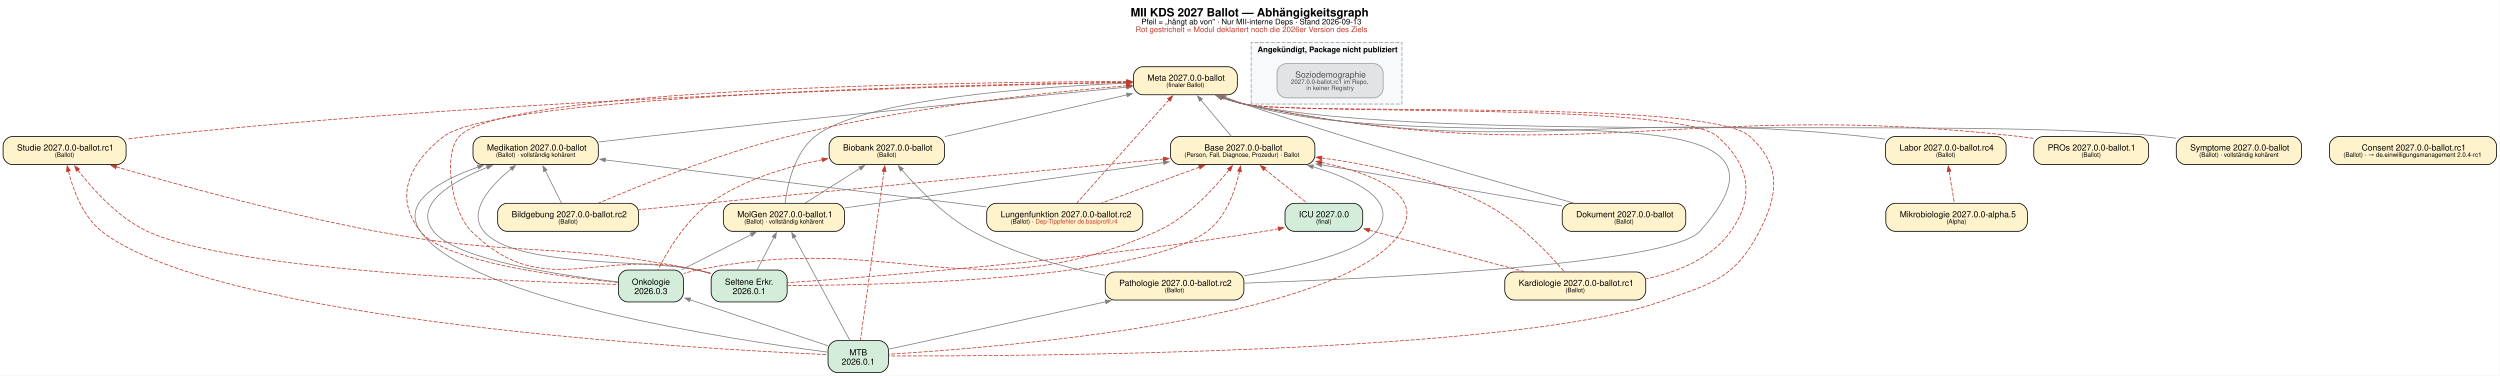
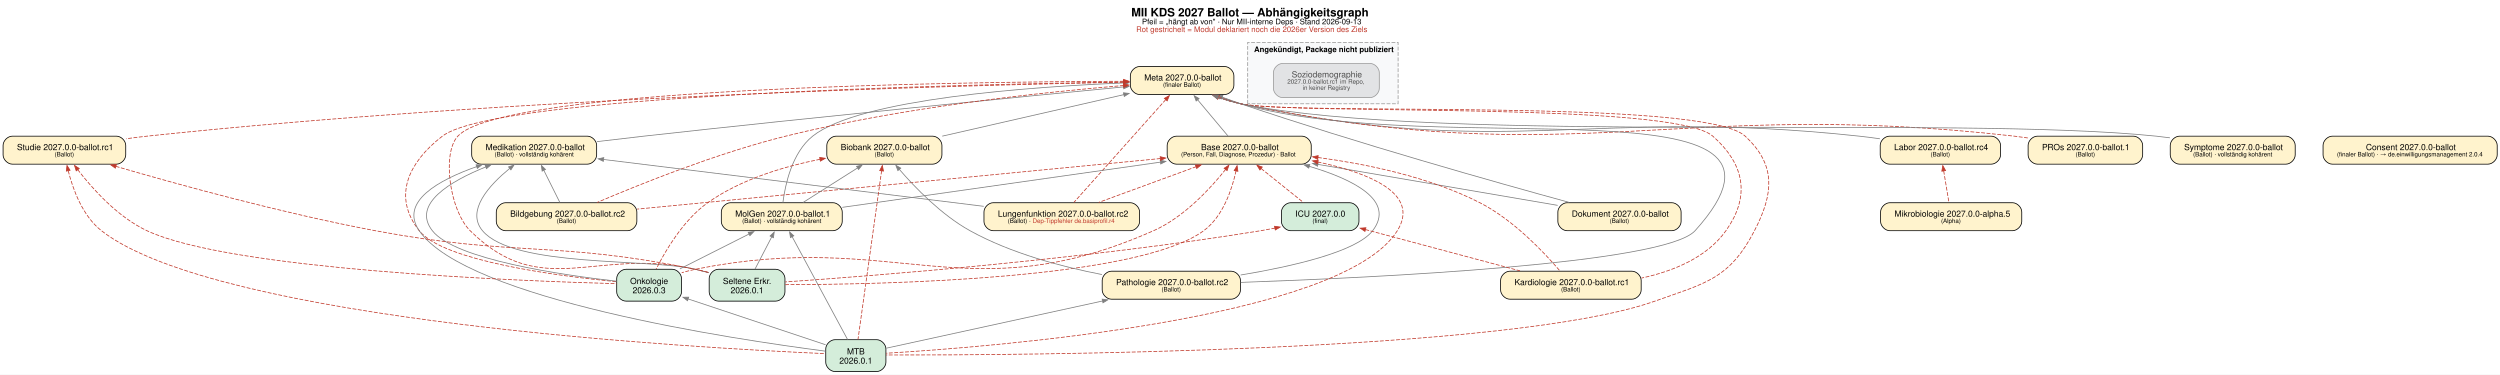
- <svg xmlns="http://www.w3.org/2000/svg" width="3232pt" height="486pt" viewBox="0.00 0.00 3232.00 486.00">
+ <svg xmlns="http://www.w3.org/2000/svg" width="3241pt" height="486pt" viewBox="0.00 0.00 3241.00 486.00">
  <g id="graph0" class="graph" transform="scale(1 1) rotate(0) translate(4 481.65)">
-     <polygon fill="white" stroke="none" points="-4,4 -4,-481.65 3227.5,-481.65 3227.5,4 -4,4" />
-     <text xml:space="preserve" text-anchor="start" x="1457.62" y="-460.4" font-family="Helvetica,sans-Serif" font-weight="bold" font-size="15.00">MII KDS 2027 Ballot — Abhängigkeitsgraph</text>
-     <text xml:space="preserve" text-anchor="start" x="1471.5" y="-450.15" font-family="Helvetica,sans-Serif" font-size="10.00">Pfeil = „hängt ab von" · Nur MII-interne Deps · Stand 2026-09-13</text>
-     <text xml:space="preserve" text-anchor="start" x="1464" y="-440.15" font-family="Helvetica,sans-Serif" font-size="10.00" fill="#c0392b">Rot gestrichelt = Modul deklariert noch die 2026er Version des Ziels</text>
+     <polygon fill="white" stroke="none" points="-4,4 -4,-481.65 3237.38,-481.65 3237.38,4 -4,4" />
+     <text xml:space="preserve" text-anchor="start" x="1462.56" y="-460.4" font-family="Helvetica,sans-Serif" font-weight="bold" font-size="15.00">MII KDS 2027 Ballot — Abhängigkeitsgraph</text>
+     <text xml:space="preserve" text-anchor="start" x="1476.44" y="-450.15" font-family="Helvetica,sans-Serif" font-size="10.00">Pfeil = „hängt ab von" · Nur MII-interne Deps · Stand 2026-09-13</text>
+     <text xml:space="preserve" text-anchor="start" x="1468.94" y="-440.15" font-family="Helvetica,sans-Serif" font-size="10.00" fill="#c0392b">Rot gestrichelt = Modul deklariert noch die 2026er Version des Ziels</text>
    <g id="clust1" class="cluster">
      <polygon fill="#f8f9fa" stroke="#999999" stroke-dasharray="5,2" points="1613.5,-347.12 1613.5,-426.65 1808.5,-426.65 1808.5,-347.12 1613.5,-347.12" />
      <text xml:space="preserve" text-anchor="start" x="1621.75" y="-414.15" font-family="Helvetica,sans-Serif" font-weight="bold" font-size="10.00">Angekündigt, Package nicht publiziert</text>
    </g>
    <g id="node1" class="node">
      <path fill="#fff3cd" stroke="black" d="M1583.62,-395.4C1583.62,-395.4 1473.38,-395.4 1473.38,-395.4 1467.38,-395.4 1461.38,-389.4 1461.38,-383.4 1461.38,-383.4 1461.38,-371.12 1461.38,-371.12 1461.38,-365.12 1467.38,-359.12 1473.38,-359.12 1473.38,-359.12 1583.62,-359.12 1583.62,-359.12 1589.62,-359.12 1595.62,-365.12 1595.62,-371.12 1595.62,-371.12 1595.62,-383.4 1595.62,-383.4 1595.62,-389.4 1589.62,-395.4 1583.62,-395.4" />
      <text xml:space="preserve" text-anchor="start" x="1479.38" y="-377.31" font-family="Helvetica,sans-Serif" font-size="11.00">Meta 2027.0.0-ballot</text>
      <text xml:space="preserve" text-anchor="start" x="1503.75" y="-369.16" font-family="Helvetica,sans-Serif" font-size="8.00">(finaler Ballot)</text>
    </g>
    <g id="node2" class="node">
      <path fill="#fff3cd" stroke="black" d="M1683.88,-305.12C1683.88,-305.12 1521.12,-305.12 1521.12,-305.12 1515.12,-305.12 1509.12,-299.12 1509.12,-293.12 1509.12,-293.12 1509.12,-280.84 1509.12,-280.84 1509.12,-274.84 1515.12,-268.84 1521.12,-268.84 1521.12,-268.84 1683.88,-268.84 1683.88,-268.84 1689.88,-268.84 1695.88,-274.84 1695.88,-280.84 1695.88,-280.84 1695.88,-293.12 1695.88,-293.12 1695.88,-299.12 1689.88,-305.12 1683.88,-305.12" />
      <text xml:space="preserve" text-anchor="start" x="1553" y="-287.03" font-family="Helvetica,sans-Serif" font-size="11.00">Base 2027.0.0-ballot</text>
      <text xml:space="preserve" text-anchor="start" x="1527.12" y="-278.88" font-family="Helvetica,sans-Serif" font-size="8.00">(Person, Fall, Diagnose, Prozedur) · Ballot</text>
    </g>
    <g id="edge1" class="edge">
      <path fill="none" stroke="#7f7f7f" d="M1548.57,-352.31C1561,-337.49 1576.67,-318.8 1587.91,-305.39" />
      <polygon fill="#7f7f7f" stroke="#7f7f7f" points="1546.71,-350.72 1544.09,-357.66 1550.47,-353.87 1546.71,-350.72" />
    </g>
    <g id="node3" class="node">
      <path fill="#fff3cd" stroke="black" d="M2577.5,-305.12C2577.5,-305.12 2445.5,-305.12 2445.5,-305.12 2439.5,-305.12 2433.5,-299.12 2433.5,-293.12 2433.5,-293.12 2433.5,-280.84 2433.5,-280.84 2433.5,-274.84 2439.5,-268.84 2445.5,-268.84 2445.5,-268.84 2577.5,-268.84 2577.5,-268.84 2583.5,-268.84 2589.5,-274.84 2589.5,-280.84 2589.5,-280.84 2589.5,-293.12 2589.5,-293.12 2589.5,-299.12 2583.5,-305.12 2577.5,-305.12" />
      <text xml:space="preserve" text-anchor="start" x="2451.5" y="-287.03" font-family="Helvetica,sans-Serif" font-size="11.00">Labor 2027.0.0-ballot.rc4</text>
      <text xml:space="preserve" text-anchor="start" x="2498.75" y="-278.88" font-family="Helvetica,sans-Serif" font-size="8.00">(Ballot)</text>
    </g>
    <g id="edge2" class="edge">
      <path fill="none" stroke="#7f7f7f" d="M1575.11,-355.76C1584.67,-352.31 1594.78,-349.18 1604.5,-347.12 1953.65,-272.98 2051.61,-343.26 2406.5,-305.12 2415.13,-304.19 2424.13,-303.03 2433.08,-301.74" />
      <polygon fill="#7f7f7f" stroke="#7f7f7f" points="1574.34,-353.44 1568.65,-358.19 1576.06,-358.02 1574.34,-353.44" />
    </g>
    <g id="node4" class="node">
      <path fill="#fff3cd" stroke="black" d="M757.5,-305.12C757.5,-305.12 619.5,-305.12 619.5,-305.12 613.5,-305.12 607.5,-299.12 607.5,-293.12 607.5,-293.12 607.5,-280.84 607.5,-280.84 607.5,-274.84 613.5,-268.84 619.5,-268.84 619.5,-268.84 757.5,-268.84 757.5,-268.84 763.5,-268.84 769.5,-274.84 769.5,-280.84 769.5,-280.84 769.5,-293.12 769.5,-293.12 769.5,-299.12 763.5,-305.12 757.5,-305.12" />
      <text xml:space="preserve" text-anchor="start" x="625.5" y="-287.03" font-family="Helvetica,sans-Serif" font-size="11.00">Medikation 2027.0.0-ballot</text>
      <text xml:space="preserve" text-anchor="start" x="637.12" y="-278.88" font-family="Helvetica,sans-Serif" font-size="8.00">(Ballot) · vollständig kohärent</text>
    </g>
    <g id="edge3" class="edge">
      <path fill="none" stroke="#7f7f7f" d="M1452.84,-369.01C1324.68,-356.63 1056.76,-330.3 830.5,-305.12 810.88,-302.94 789.75,-300.46 769.94,-298.07" />
      <polygon fill="#7f7f7f" stroke="#7f7f7f" points="1452.36,-371.43 1459.57,-369.66 1452.84,-366.55 1452.36,-371.43" />
    </g>
    <g id="node5" class="node">
      <path fill="#fff3cd" stroke="black" d="M1205.12,-305.12C1205.12,-305.12 1079.88,-305.12 1079.88,-305.12 1073.88,-305.12 1067.88,-299.12 1067.88,-293.12 1067.88,-293.12 1067.88,-280.84 1067.88,-280.84 1067.88,-274.84 1073.88,-268.84 1079.88,-268.84 1079.88,-268.84 1205.12,-268.84 1205.12,-268.84 1211.12,-268.84 1217.12,-274.84 1217.12,-280.84 1217.12,-280.84 1217.12,-293.12 1217.12,-293.12 1217.12,-299.12 1211.12,-305.12 1205.12,-305.12" />
      <text xml:space="preserve" text-anchor="start" x="1085.88" y="-287.03" font-family="Helvetica,sans-Serif" font-size="11.00">Biobank 2027.0.0-ballot</text>
      <text xml:space="preserve" text-anchor="start" x="1129.75" y="-278.88" font-family="Helvetica,sans-Serif" font-size="8.00">(Ballot)</text>
    </g>
    <g id="edge4" class="edge">
      <path fill="none" stroke="#7f7f7f" d="M1453.13,-359.02C1385.08,-343.46 1285.49,-320.68 1217.54,-305.14" />
      <polygon fill="#7f7f7f" stroke="#7f7f7f" points="1452.42,-361.37 1459.79,-360.55 1453.51,-356.6 1452.42,-361.37" />
    </g>
    <g id="node6" class="node">
      <path fill="#fff3cd" stroke="black" d="M147,-305.12C147,-305.12 12,-305.12 12,-305.12 6,-305.12 0,-299.12 0,-293.12 0,-293.12 0,-280.84 0,-280.84 0,-274.84 6,-268.84 12,-268.84 12,-268.84 147,-268.84 147,-268.84 153,-268.84 159,-274.84 159,-280.84 159,-280.84 159,-293.12 159,-293.12 159,-299.12 153,-305.12 147,-305.12" />
      <text xml:space="preserve" text-anchor="start" x="18" y="-287.03" font-family="Helvetica,sans-Serif" font-size="11.00">Studie 2027.0.0-ballot.rc1</text>
      <text xml:space="preserve" text-anchor="start" x="66.75" y="-278.88" font-family="Helvetica,sans-Serif" font-size="8.00">(Ballot)</text>
    </g>
    <g id="edge5" class="edge">
      <path fill="none" stroke="#c0392b" stroke-dasharray="5,2" d="M1452.62,-375.05C1247.81,-371.18 666.77,-356.17 186.5,-305.12 177.71,-304.19 168.54,-303.02 159.42,-301.73" />
      <polygon fill="#c0392b" stroke="#c0392b" points="1452.37,-377.5 1459.41,-375.18 1452.46,-372.6 1452.37,-377.5" />
    </g>
    <g id="node7" class="node">
      <path fill="#fff3cd" stroke="black" d="M2761.75,-305.12C2761.75,-305.12 2637.25,-305.12 2637.25,-305.12 2631.25,-305.12 2625.25,-299.12 2625.25,-293.12 2625.25,-293.12 2625.25,-280.84 2625.25,-280.84 2625.25,-274.84 2631.25,-268.84 2637.25,-268.84 2637.25,-268.84 2761.75,-268.84 2761.75,-268.84 2767.75,-268.84 2773.75,-274.84 2773.75,-280.84 2773.75,-280.84 2773.75,-293.12 2773.75,-293.12 2773.75,-299.12 2767.75,-305.12 2761.75,-305.12" />
      <text xml:space="preserve" text-anchor="start" x="2643.25" y="-287.03" font-family="Helvetica,sans-Serif" font-size="11.00">PROs 2027.0.0-ballot.1</text>
      <text xml:space="preserve" text-anchor="start" x="2686.75" y="-278.88" font-family="Helvetica,sans-Serif" font-size="8.00">(Ballot)</text>
    </g>
    <g id="edge6" class="edge">
      <path fill="none" stroke="#c0392b" stroke-dasharray="5,2" d="M1575.09,-355.68C1584.65,-352.24 1594.77,-349.13 1604.5,-347.12 2041.42,-256.74 2164.18,-355.44 2607.5,-305.12 2613.15,-304.48 2618.98,-303.69 2624.82,-302.81" />
      <polygon fill="#c0392b" stroke="#c0392b" points="1574.32,-353.36 1568.63,-358.11 1576.05,-357.94 1574.32,-353.36" />
    </g>
    <g id="node9" class="node">
      <path fill="#fff3cd" stroke="black" d="M1075.88,-218.84C1075.88,-218.84 943.12,-218.84 943.12,-218.84 937.12,-218.84 931.12,-212.84 931.12,-206.84 931.12,-206.84 931.12,-194.56 931.12,-194.56 931.12,-188.56 937.12,-182.56 943.12,-182.56 943.12,-182.56 1075.88,-182.56 1075.88,-182.56 1081.88,-182.56 1087.88,-188.56 1087.88,-194.56 1087.88,-194.56 1087.88,-206.84 1087.88,-206.84 1087.88,-212.84 1081.88,-218.84 1075.88,-218.84" />
      <text xml:space="preserve" text-anchor="start" x="949.12" y="-200.75" font-family="Helvetica,sans-Serif" font-size="11.00">MolGen 2027.0.0-ballot.1</text>
      <text xml:space="preserve" text-anchor="start" x="958.12" y="-192.6" font-family="Helvetica,sans-Serif" font-size="8.00">(Ballot) · vollständig kohärent</text>
    </g>
    <g id="edge8" class="edge">
      <path fill="none" stroke="#7f7f7f" d="M1452.53,-374.09C1333.48,-369.22 1110.25,-353.71 1049.5,-305.12 1022.89,-283.84 1013.95,-242.55 1010.97,-219.09" />
      <polygon fill="#7f7f7f" stroke="#7f7f7f" points="1452.32,-376.54 1459.41,-374.36 1452.51,-371.64 1452.32,-376.54" />
    </g>
    <g id="node10" class="node">
      <path fill="#fff3cd" stroke="black" d="M809.62,-218.84C809.62,-218.84 651.38,-218.84 651.38,-218.84 645.38,-218.84 639.38,-212.84 639.38,-206.84 639.38,-206.84 639.38,-194.56 639.38,-194.56 639.38,-188.56 645.38,-182.56 651.38,-182.56 651.38,-182.56 809.62,-182.56 809.62,-182.56 815.62,-182.56 821.62,-188.56 821.62,-194.56 821.62,-194.56 821.62,-206.84 821.62,-206.84 821.62,-212.84 815.62,-218.84 809.62,-218.84" />
      <text xml:space="preserve" text-anchor="start" x="657.38" y="-200.75" font-family="Helvetica,sans-Serif" font-size="11.00">Bildgebung 2027.0.0-ballot.rc2</text>
      <text xml:space="preserve" text-anchor="start" x="717.75" y="-192.6" font-family="Helvetica,sans-Serif" font-size="8.00">(Ballot)</text>
    </g>
    <g id="edge11" class="edge">
      <path fill="none" stroke="#c0392b" stroke-dasharray="5,2" d="M1452.78,-370.82C1351.68,-362.42 1167.57,-343.13 1014.5,-305.12 924.87,-282.86 824.25,-242.33 770.11,-219.17" />
      <polygon fill="#c0392b" stroke="#c0392b" points="1452.42,-373.25 1459.6,-371.38 1452.82,-368.37 1452.42,-373.25" />
    </g>
    <g id="node11" class="node">
      <path fill="#fff3cd" stroke="black" d="M2163.38,-218.84C2163.38,-218.84 2027.62,-218.84 2027.62,-218.84 2021.62,-218.84 2015.62,-212.84 2015.62,-206.84 2015.62,-206.84 2015.62,-194.56 2015.62,-194.56 2015.62,-188.56 2021.62,-182.56 2027.62,-182.56 2027.62,-182.56 2163.38,-182.56 2163.38,-182.56 2169.38,-182.56 2175.38,-188.56 2175.38,-194.56 2175.38,-194.56 2175.38,-206.84 2175.38,-206.84 2175.38,-212.84 2169.38,-218.84 2163.38,-218.84" />
      <text xml:space="preserve" text-anchor="start" x="2033.62" y="-200.75" font-family="Helvetica,sans-Serif" font-size="11.00">Dokument 2027.0.0-ballot</text>
      <text xml:space="preserve" text-anchor="start" x="2082.75" y="-192.6" font-family="Helvetica,sans-Serif" font-size="8.00">(Ballot)</text>
    </g>
    <g id="edge14" class="edge">
      <path fill="none" stroke="#7f7f7f" d="M1580.43,-355.73C1588.45,-352.74 1596.67,-349.78 1604.5,-347.12 1755.41,-295.93 1935.71,-245.13 2030.26,-219.27" />
      <polygon fill="#7f7f7f" stroke="#7f7f7f" points="1579.6,-353.43 1573.91,-358.19 1581.32,-358.01 1579.6,-353.43" />
    </g>
    <g id="node13" class="node">
      <path fill="#d4edda" stroke="black" d="M867.5,-132.56C867.5,-132.56 807.5,-132.56 807.5,-132.56 801.5,-132.56 795.5,-126.56 795.5,-120.56 795.5,-120.56 795.5,-103.28 795.5,-103.28 795.5,-97.28 801.5,-91.28 807.5,-91.28 807.5,-91.28 867.5,-91.28 867.5,-91.28 873.5,-91.28 879.5,-97.28 879.5,-103.28 879.5,-103.28 879.5,-120.56 879.5,-120.56 879.5,-126.56 873.5,-132.56 867.5,-132.56" />
      <text xml:space="preserve" text-anchor="middle" x="837.5" y="-113.47" font-family="Helvetica,sans-Serif" font-size="11.00">Onkologie</text>
      <text xml:space="preserve" text-anchor="middle" x="837.5" y="-101.47" font-family="Helvetica,sans-Serif" font-size="11.00">2026.0.3</text>
    </g>
    <g id="edge17" class="edge">
      <path fill="none" stroke="#c0392b" stroke-dasharray="5,2" d="M1452.55,-375.35C1238.08,-372.14 638.9,-358.44 569.5,-305.12 525.03,-270.95 504.65,-226.49 539.5,-182.56 570.95,-142.91 720.61,-123.71 795.13,-116.48" />
      <polygon fill="#c0392b" stroke="#c0392b" points="1452.38,-377.8 1459.42,-375.45 1452.46,-372.9 1452.38,-377.8" />
    </g>
    <g id="node14" class="node">
      <path fill="#fff3cd" stroke="black" d="M1592.12,-130.06C1592.12,-130.06 1436.88,-130.06 1436.88,-130.06 1430.88,-130.06 1424.88,-124.06 1424.88,-118.06 1424.88,-118.06 1424.88,-105.78 1424.88,-105.78 1424.88,-99.78 1430.88,-93.78 1436.88,-93.78 1436.88,-93.78 1592.12,-93.78 1592.12,-93.78 1598.12,-93.78 1604.12,-99.78 1604.12,-105.78 1604.12,-105.78 1604.12,-118.06 1604.12,-118.06 1604.12,-124.06 1598.12,-130.06 1592.12,-130.06" />
      <text xml:space="preserve" text-anchor="start" x="1442.88" y="-111.97" font-family="Helvetica,sans-Serif" font-size="11.00">Pathologie 2027.0.0-ballot.rc2</text>
      <text xml:space="preserve" text-anchor="start" x="1501.75" y="-103.82" font-family="Helvetica,sans-Serif" font-size="8.00">(Ballot)</text>
    </g>
    <g id="edge23" class="edge">
      <path fill="none" stroke="#7f7f7f" d="M1578.14,-355.82C1586.84,-352.64 1595.87,-349.6 1604.5,-347.12 1865.75,-272.13 2375.63,-384.32 2193.5,-182.56 2154.74,-139.62 1780.13,-121.67 1604.52,-115.57" />
      <polygon fill="#7f7f7f" stroke="#7f7f7f" points="1577.39,-353.48 1571.69,-358.23 1579.1,-358.07 1577.39,-353.48" />
    </g>
    <g id="node15" class="node">
      <path fill="#d4edda" stroke="black" d="M1001.62,-132.56C1001.62,-132.56 927.38,-132.56 927.38,-132.56 921.38,-132.56 915.38,-126.56 915.38,-120.56 915.38,-120.56 915.38,-103.28 915.38,-103.28 915.38,-97.28 921.38,-91.28 927.38,-91.28 927.38,-91.28 1001.62,-91.28 1001.62,-91.28 1007.62,-91.28 1013.62,-97.28 1013.62,-103.28 1013.62,-103.28 1013.62,-120.56 1013.62,-120.56 1013.62,-126.56 1007.62,-132.56 1001.62,-132.56" />
      <text xml:space="preserve" text-anchor="middle" x="964.5" y="-113.47" font-family="Helvetica,sans-Serif" font-size="11.00">Seltene Erkr.</text>
      <text xml:space="preserve" text-anchor="middle" x="964.5" y="-101.47" font-family="Helvetica,sans-Serif" font-size="11.00">2026.0.1</text>
    </g>
    <g id="edge26" class="edge">
      <path fill="none" stroke="#c0392b" stroke-dasharray="5,2" d="M1452.8,-376.29C1239.93,-375.58 647.74,-367.94 589.5,-305.12 568.6,-282.58 579.23,-208.48 605.5,-182.56 699.24,-90.1 769.22,-162.24 897.5,-132.56 903.17,-131.25 909.07,-129.74 914.91,-128.15" />
      <polygon fill="#c0392b" stroke="#c0392b" points="1452.61,-378.74 1459.62,-376.31 1452.62,-373.84 1452.61,-378.74" />
    </g>
    <g id="node16" class="node">
      <path fill="#d4edda" stroke="black" d="M1132.5,-41.28C1132.5,-41.28 1078.5,-41.28 1078.5,-41.28 1072.5,-41.28 1066.5,-35.28 1066.5,-29.28 1066.5,-29.28 1066.5,-12 1066.5,-12 1066.5,-6 1072.5,0 1078.5,0 1078.5,0 1132.5,0 1132.5,0 1138.5,0 1144.5,-6 1144.5,-12 1144.5,-12 1144.5,-29.28 1144.5,-29.28 1144.5,-35.28 1138.5,-41.28 1132.5,-41.28" />
      <text xml:space="preserve" text-anchor="middle" x="1105.5" y="-22.19" font-family="Helvetica,sans-Serif" font-size="11.00">MTB</text>
      <text xml:space="preserve" text-anchor="middle" x="1105.5" y="-10.19" font-family="Helvetica,sans-Serif" font-size="11.00">2026.0.1</text>
    </g>
    <g id="edge32" class="edge">
      <path fill="none" stroke="#c0392b" stroke-dasharray="5,2" d="M1575.45,-355.74C1584.91,-352.33 1594.9,-349.22 1604.5,-347.12 1675.64,-331.58 2205.14,-354.67 2258.5,-305.12 2298.61,-267.88 2295.65,-231.17 2270.5,-182.56 2238.22,-120.18 2207.68,-114.8 2141.5,-91.28 1952.74,-24.2 1310.89,-21.1 1144.93,-21.45" />
      <polygon fill="#c0392b" stroke="#c0392b" points="1574.76,-353.38 1569.06,-358.13 1576.48,-357.97 1574.76,-353.38" />
    </g>
    <g id="node18" class="node">
      <path fill="#fff3cd" stroke="black" d="M2111.62,-130.06C2111.62,-130.06 1953.38,-130.06 1953.38,-130.06 1947.38,-130.06 1941.38,-124.06 1941.38,-118.06 1941.38,-118.06 1941.38,-105.78 1941.38,-105.78 1941.38,-99.78 1947.38,-93.78 1953.38,-93.78 1953.38,-93.78 2111.62,-93.78 2111.62,-93.78 2117.62,-93.78 2123.62,-99.78 2123.62,-105.78 2123.62,-105.78 2123.62,-118.06 2123.62,-118.06 2123.62,-124.06 2117.62,-130.06 2111.62,-130.06" />
      <text xml:space="preserve" text-anchor="start" x="1959.38" y="-111.97" font-family="Helvetica,sans-Serif" font-size="11.00">Kardiologie 2027.0.0-ballot.rc1</text>
      <text xml:space="preserve" text-anchor="start" x="2019.75" y="-103.82" font-family="Helvetica,sans-Serif" font-size="8.00">(Ballot)</text>
    </g>
    <g id="edge40" class="edge">
      <path fill="none" stroke="#c0392b" stroke-dasharray="5,2" d="M1575.45,-355.77C1584.92,-352.36 1594.91,-349.24 1604.5,-347.12 1671.06,-332.42 2165.36,-350.19 2216.5,-305.12 2257.76,-268.76 2265.39,-227.36 2233.5,-182.56 2208.5,-147.43 2164.49,-129.86 2124.02,-121.14" />
      <polygon fill="#c0392b" stroke="#c0392b" points="1574.76,-353.42 1569.07,-358.17 1576.48,-358 1574.76,-353.42" />
    </g>
    <g id="node19" class="node">
      <path fill="#fff3cd" stroke="black" d="M2959.5,-305.12C2959.5,-305.12 2821.5,-305.12 2821.5,-305.12 2815.5,-305.12 2809.5,-299.12 2809.5,-293.12 2809.5,-293.12 2809.5,-280.84 2809.5,-280.84 2809.5,-274.84 2815.5,-268.84 2821.5,-268.84 2821.5,-268.84 2959.5,-268.84 2959.5,-268.84 2965.5,-268.84 2971.5,-274.84 2971.5,-280.84 2971.5,-280.84 2971.5,-293.12 2971.5,-293.12 2971.5,-299.12 2965.5,-305.12 2959.5,-305.12" />
      <text xml:space="preserve" text-anchor="start" x="2827.5" y="-287.03" font-family="Helvetica,sans-Serif" font-size="11.00">Symptome 2027.0.0-ballot</text>
      <text xml:space="preserve" text-anchor="start" x="2839.12" y="-278.88" font-family="Helvetica,sans-Serif" font-size="8.00">(Ballot) · vollständig kohärent</text>
    </g>
    <g id="edge43" class="edge">
      <path fill="none" stroke="#7f7f7f" d="M1574.76,-355.75C1584.42,-352.26 1594.66,-349.12 1604.5,-347.12 1863.14,-294.49 2528.97,-332.36 2791.5,-305.12 2797.23,-304.53 2803.12,-303.8 2809.04,-302.99" />
      <polygon fill="#7f7f7f" stroke="#7f7f7f" points="1573.92,-353.45 1568.23,-358.21 1575.64,-358.04 1573.92,-353.45" />
    </g>
    <g id="node20" class="node">
      <path fill="#fff3cd" stroke="black" d="M1461.38,-218.84C1461.38,-218.84 1283.62,-218.84 1283.62,-218.84 1277.62,-218.84 1271.62,-212.84 1271.62,-206.84 1271.62,-206.84 1271.62,-194.56 1271.62,-194.56 1271.62,-188.56 1277.62,-182.56 1283.62,-182.56 1283.62,-182.56 1461.38,-182.56 1461.38,-182.56 1467.38,-182.56 1473.38,-188.56 1473.38,-194.56 1473.38,-194.56 1473.38,-206.84 1473.38,-206.84 1473.38,-212.84 1467.38,-218.84 1461.38,-218.84" />
      <text xml:space="preserve" text-anchor="start" x="1289.62" y="-200.75" font-family="Helvetica,sans-Serif" font-size="11.00">Lungenfunktion 2027.0.0-ballot.rc2</text>
      <text xml:space="preserve" text-anchor="start" x="1302.38" y="-192.6" font-family="Helvetica,sans-Serif" font-size="8.00">(Ballot) · </text>
      <text xml:space="preserve" text-anchor="start" x="1334.62" y="-192.6" font-family="Helvetica,sans-Serif" font-size="8.00" fill="#c0392b">Dep-Tippfehler de.basiprofil.r4</text>
    </g>
    <g id="edge44" class="edge">
      <path fill="none" stroke="#c0392b" stroke-dasharray="5,2" d="M1507.38,-352.63C1475.65,-317.12 1416.4,-250.82 1388.2,-219.26" />
      <polygon fill="#c0392b" stroke="#c0392b" points="1505.47,-354.17 1511.96,-357.76 1509.13,-350.9 1505.47,-354.17" />
    </g>
    <g id="node8" class="node">
      <path fill="#d4edda" stroke="black" d="M1745.75,-218.84C1745.75,-218.84 1669.25,-218.84 1669.25,-218.84 1663.25,-218.84 1657.25,-212.84 1657.25,-206.84 1657.25,-206.84 1657.25,-194.56 1657.25,-194.56 1657.25,-188.56 1663.25,-182.56 1669.25,-182.56 1669.25,-182.56 1745.75,-182.56 1745.75,-182.56 1751.75,-182.56 1757.75,-188.56 1757.75,-194.56 1757.75,-194.56 1757.75,-206.84 1757.75,-206.84 1757.75,-212.84 1751.75,-218.84 1745.75,-218.84" />
      <text xml:space="preserve" text-anchor="start" x="1675.25" y="-200.75" font-family="Helvetica,sans-Serif" font-size="11.00">ICU 2027.0.0</text>
      <text xml:space="preserve" text-anchor="start" x="1697.38" y="-192.6" font-family="Helvetica,sans-Serif" font-size="8.00">(final)</text>
    </g>
    <g id="edge7" class="edge">
      <path fill="none" stroke="#c0392b" stroke-dasharray="5,2" d="M1630.87,-263.2C1648.15,-249.34 1669.87,-231.9 1685.77,-219.14" />
      <polygon fill="#c0392b" stroke="#c0392b" points="1629.36,-261.28 1625.44,-267.57 1632.43,-265.1 1629.36,-261.28" />
    </g>
    <g id="edge9" class="edge">
      <path fill="none" stroke="#7f7f7f" d="M1500.57,-271.49C1383.53,-254.86 1194.09,-227.94 1087.97,-212.85" />
      <polygon fill="#7f7f7f" stroke="#7f7f7f" points="1500.09,-273.9 1507.37,-272.46 1500.78,-269.05 1500.09,-273.9" />
    </g>
    <g id="edge12" class="edge">
      <path fill="none" stroke="#c0392b" stroke-dasharray="5,2" d="M1500.49,-276.12C1329.12,-259.56 986.15,-226.41 822.06,-210.55" />
      <polygon fill="#c0392b" stroke="#c0392b" points="1500.06,-278.54 1507.26,-276.77 1500.53,-273.66 1500.06,-278.54" />
    </g>
    <g id="edge15" class="edge">
      <path fill="none" stroke="#7f7f7f" d="M1704.33,-268.57C1796.53,-252.81 1930.52,-229.9 2015.31,-215.41" />
      <polygon fill="#7f7f7f" stroke="#7f7f7f" points="1704.08,-266.13 1697.59,-269.72 1704.9,-270.96 1704.08,-266.13" />
    </g>
    <g id="edge18" class="edge">
      <path fill="none" stroke="#c0392b" stroke-dasharray="5,2" d="M1584.96,-262.12C1565.28,-237.4 1530.9,-200.02 1491.5,-182.56 1249.27,-75.25 1157.14,-185.24 897.5,-132.56 891.7,-131.38 885.68,-129.83 879.78,-128.11" />
      <polygon fill="#c0392b" stroke="#c0392b" points="1582.95,-263.52 1589.18,-267.53 1586.81,-260.5 1582.95,-263.52" />
    </g>
    <g id="edge24" class="edge">
      <path fill="none" stroke="#7f7f7f" d="M1693.08,-266.1C1749.37,-249.41 1805.73,-221.92 1775.5,-182.56 1754.47,-155.18 1671.28,-136.26 1604.4,-125.12" />
      <polygon fill="#7f7f7f" stroke="#7f7f7f" points="1692.65,-263.68 1686.6,-267.97 1694,-268.38 1692.65,-263.68" />
    </g>
    <g id="edge27" class="edge">
      <path fill="none" stroke="#c0392b" stroke-dasharray="5,2" d="M1598.46,-260.36C1593.21,-236.2 1581.55,-201.01 1556.5,-182.56 1470.77,-119.44 1140.44,-112.79 1014.06,-112.62" />
      <polygon fill="#c0392b" stroke="#c0392b" points="1596,-260.53 1599.77,-266.92 1600.8,-259.58 1596,-260.53" />
    </g>
    <g id="edge33" class="edge">
      <path fill="none" stroke="#c0392b" stroke-dasharray="5,2" d="M1704.08,-271.74C1769.71,-257.72 1837.69,-231.11 1807.5,-182.56 1735.95,-67.48 1282.32,-31.91 1144.9,-23.71" />
      <polygon fill="#c0392b" stroke="#c0392b" points="1703.94,-269.27 1697.58,-273.08 1704.93,-274.07 1703.94,-269.27" />
    </g>
    <g id="edge41" class="edge">
      <path fill="none" stroke="#c0392b" stroke-dasharray="5,2" d="M1704.55,-277.48C1767.76,-269.03 1849.08,-252.21 1914.5,-218.84 1958.15,-196.57 1998.15,-154.06 2018.47,-130.23" />
      <polygon fill="#c0392b" stroke="#c0392b" points="1704.27,-275.05 1697.65,-278.38 1704.9,-279.91 1704.27,-275.05" />
    </g>
    <g id="edge45" class="edge">
      <path fill="none" stroke="#c0392b" stroke-dasharray="5,2" d="M1547,-265.64C1508.33,-251.47 1457.26,-232.76 1420.37,-219.24" />
      <polygon fill="#c0392b" stroke="#c0392b" points="1545.73,-267.79 1553.14,-267.89 1547.41,-263.19 1545.73,-267.79" />
    </g>
    <g id="node12" class="node">
      <path fill="#fff3cd" stroke="black" d="M2605,-218.84C2605,-218.84 2446,-218.84 2446,-218.84 2440,-218.84 2434,-212.84 2434,-206.84 2434,-206.84 2434,-194.56 2434,-194.56 2434,-188.56 2440,-182.56 2446,-182.56 2446,-182.56 2605,-182.56 2605,-182.56 2611,-182.56 2617,-188.56 2617,-194.56 2617,-194.56 2617,-206.84 2617,-206.84 2617,-212.84 2611,-218.84 2605,-218.84" />
      <text xml:space="preserve" text-anchor="start" x="2452" y="-200.75" font-family="Helvetica,sans-Serif" font-size="11.00">Mikrobiologie 2027.0.0-alpha.5</text>
      <text xml:space="preserve" text-anchor="start" x="2512.38" y="-192.6" font-family="Helvetica,sans-Serif" font-size="8.00">(Alpha)</text>
    </g>
    <g id="edge16" class="edge">
      <path fill="none" stroke="#c0392b" stroke-dasharray="5,2" d="M2515.78,-260.21C2517.99,-246.9 2520.63,-231 2522.6,-219.14" />
      <polygon fill="#c0392b" stroke="#c0392b" points="2513.38,-259.72 2514.65,-267.02 2518.21,-260.52 2513.38,-259.72" />
    </g>
    <g id="edge13" class="edge">
      <path fill="none" stroke="#7f7f7f" d="M700.96,-260.97C707.67,-247.5 715.79,-231.23 721.81,-219.14" />
      <polygon fill="#7f7f7f" stroke="#7f7f7f" points="698.81,-259.8 697.88,-267.16 703.19,-261.99 698.81,-259.8" />
    </g>
    <g id="edge20" class="edge">
      <path fill="none" stroke="#7f7f7f" d="M626.07,-265.39C579.95,-246.79 529.48,-217.09 556.5,-182.56 585.69,-145.25 724.25,-125.13 795.28,-117.11" />
      <polygon fill="#7f7f7f" stroke="#7f7f7f" points="624.9,-267.56 632.31,-267.84 626.69,-263 624.9,-267.56" />
    </g>
    <g id="edge29" class="edge">
      <path fill="none" stroke="#7f7f7f" d="M656.85,-263.37C630.29,-241.67 599.88,-208.45 621.5,-182.56 661.45,-134.72 836.84,-146.9 897.5,-132.56 903.16,-131.22 909.06,-129.69 914.9,-128.1" />
      <polygon fill="#7f7f7f" stroke="#7f7f7f" points="655.3,-265.27 662.3,-267.69 658.34,-261.43 655.3,-265.27" />
    </g>
    <g id="edge35" class="edge">
      <path fill="none" stroke="#7f7f7f" d="M614.16,-265.73C564.87,-248.36 513.63,-220.18 539.5,-182.56 600.78,-93.43 947.93,-41.65 1066.11,-26.41" />
      <polygon fill="#7f7f7f" stroke="#7f7f7f" points="613.19,-267.99 620.61,-267.93 614.78,-263.35 613.19,-267.99" />
    </g>
    <g id="edge46" class="edge">
      <path fill="none" stroke="#7f7f7f" d="M778.22,-274.92C905.56,-259.24 1138,-230.59 1271.32,-214.17" />
      <polygon fill="#7f7f7f" stroke="#7f7f7f" points="778.14,-272.47 771.49,-275.75 778.74,-277.33 778.14,-272.47" />
    </g>
    <g id="edge10" class="edge">
      <path fill="none" stroke="#7f7f7f" d="M1108,-264.12C1085.9,-250.11 1057.61,-232.19 1037.02,-219.14" />
      <polygon fill="#7f7f7f" stroke="#7f7f7f" points="1106.44,-266.03 1113.66,-267.71 1109.06,-261.89 1106.44,-266.03" />
    </g>
    <g id="edge19" class="edge">
      <path fill="none" stroke="#c0392b" stroke-dasharray="5,2" d="M1059.22,-275.18C1013.01,-266.01 956.38,-249.25 913.5,-218.84 881.93,-196.45 858.63,-156.71 846.63,-132.79" />
      <polygon fill="#c0392b" stroke="#c0392b" points="1058.61,-277.55 1065.94,-276.46 1059.53,-272.74 1058.61,-277.55" />
    </g>
    <g id="edge25" class="edge">
      <path fill="none" stroke="#7f7f7f" d="M1161.73,-262.25C1182.11,-238.65 1216.42,-203.08 1253.5,-182.56 1306.43,-153.27 1372.29,-135.81 1424.61,-125.71" />
      <polygon fill="#7f7f7f" stroke="#7f7f7f" points="1160.01,-260.5 1157.34,-267.42 1163.74,-263.67 1160.01,-260.5" />
    </g>
    <g id="edge34" class="edge">
      <path fill="none" stroke="#c0392b" stroke-dasharray="5,2" d="M1138.94,-260.52C1131.59,-208.05 1114.91,-88.85 1108.28,-41.54" />
      <polygon fill="#c0392b" stroke="#c0392b" points="1136.47,-260.54 1139.86,-267.14 1141.32,-259.86 1136.47,-260.54" />
    </g>
    <g id="edge22" class="edge">
      <path fill="none" stroke="#c0392b" stroke-dasharray="5,2" d="M96.6,-261.88C115.53,-237.32 148.42,-200.37 186.5,-182.56 295.38,-131.64 668.7,-117.32 795.2,-113.89" />
      <polygon fill="#c0392b" stroke="#c0392b" points="94.82,-260.18 92.56,-267.25 98.73,-263.13 94.82,-260.18" />
    </g>
    <g id="edge31" class="edge">
      <path fill="none" stroke="#c0392b" stroke-dasharray="5,2" d="M146,-266.05C225.41,-242.92 362.56,-205.07 482.5,-182.56 665.09,-148.29 715.52,-169.93 897.5,-132.56 903.2,-131.39 909.12,-129.97 914.97,-128.43" />
      <polygon fill="#c0392b" stroke="#c0392b" points="145.51,-263.64 139.48,-267.95 146.89,-268.34 145.51,-263.64" />
    </g>
    <g id="edge39" class="edge">
      <path fill="none" stroke="#c0392b" stroke-dasharray="5,2" d="M84.42,-260.42C90.41,-236.54 102.92,-201.78 127.5,-182.56 277.9,-65 902.24,-30.34 1066.02,-23.19" />
      <polygon fill="#c0392b" stroke="#c0392b" points="82.05,-259.83 82.85,-267.2 86.82,-260.94 82.05,-259.83" />
    </g>
    <g id="edge30" class="edge">
      <path fill="none" stroke="#c0392b" stroke-dasharray="5,2" d="M1649.2,-185.98C1642.91,-184.72 1636.58,-183.55 1630.5,-182.56 1401.59,-145.24 1124.99,-123.79 1014.05,-116.15" />
      <polygon fill="#c0392b" stroke="#c0392b" points="1648.3,-188.3 1655.65,-187.31 1649.29,-183.5 1648.3,-188.3" />
    </g>
    <g id="edge42" class="edge">
      <path fill="none" stroke="#c0392b" stroke-dasharray="5,2" d="M1766.03,-184.07C1822.45,-169.01 1907.68,-146.25 1966.48,-130.55" />
      <polygon fill="#c0392b" stroke="#c0392b" points="1765.52,-181.67 1759.39,-185.85 1766.78,-186.41 1765.52,-181.67" />
    </g>
    <g id="edge21" class="edge">
      <path fill="none" stroke="#7f7f7f" d="M967.19,-178.35C939.77,-164.52 904.29,-146.62 877.38,-133.04" />
      <polygon fill="#7f7f7f" stroke="#7f7f7f" points="965.99,-180.49 973.34,-181.46 968.2,-176.12 965.99,-180.49" />
    </g>
    <g id="edge28" class="edge">
      <path fill="none" stroke="#7f7f7f" d="M996.53,-174.69C989.65,-161.42 981.3,-145.32 974.85,-132.88" />
      <polygon fill="#7f7f7f" stroke="#7f7f7f" points="994.3,-175.71 999.7,-180.8 998.65,-173.45 994.3,-175.71" />
    </g>
    <g id="edge36" class="edge">
      <path fill="none" stroke="#7f7f7f" d="M1022.72,-175.18C1041.9,-139.6 1077.1,-74.32 1094.77,-41.54" />
      <polygon fill="#7f7f7f" stroke="#7f7f7f" points="1020.76,-173.65 1019.6,-180.97 1025.08,-175.97 1020.76,-173.65" />
    </g>
    <g id="edge37" class="edge">
      <path fill="none" stroke="#7f7f7f" d="M888.02,-94.09C939.76,-76.85 1019.09,-50.42 1066.29,-34.7" />
      <polygon fill="#7f7f7f" stroke="#7f7f7f" points="887.27,-91.76 881.4,-96.29 888.82,-96.41 887.27,-91.76" />
    </g>
    <g id="edge38" class="edge">
      <path fill="none" stroke="#7f7f7f" d="M1425.38,-91.47C1338.13,-72.42 1209.21,-44.28 1144.93,-30.25" />
      <polygon fill="#7f7f7f" stroke="#7f7f7f" points="1424.85,-93.86 1432.22,-92.96 1425.9,-89.07 1424.85,-93.86" />
    </g>
    <g id="node17" class="node">
-       <path fill="#fff3cd" stroke="black" d="M3211.5,-305.12C3211.5,-305.12 3019.5,-305.12 3019.5,-305.12 3013.5,-305.12 3007.5,-299.12 3007.5,-293.12 3007.5,-293.12 3007.5,-280.84 3007.5,-280.84 3007.5,-274.84 3013.5,-268.84 3019.5,-268.84 3019.5,-268.84 3211.5,-268.84 3211.5,-268.84 3217.5,-268.84 3223.5,-274.84 3223.5,-280.84 3223.5,-280.84 3223.5,-293.12 3223.5,-293.12 3223.5,-299.12 3217.5,-305.12 3211.5,-305.12" />
-       <text xml:space="preserve" text-anchor="start" x="3049.12" y="-287.03" font-family="Helvetica,sans-Serif" font-size="11.00">Consent 2027.0.0-ballot.rc1</text>
-       <text xml:space="preserve" text-anchor="start" x="3025.5" y="-278.88" font-family="Helvetica,sans-Serif" font-size="8.00">(Ballot) · → de.einwilligungsmanagement 2.0.4-rc1</text>
+       <path fill="#fff3cd" stroke="black" d="M3221.38,-305.12C3221.38,-305.12 3019.62,-305.12 3019.62,-305.12 3013.62,-305.12 3007.62,-299.12 3007.62,-293.12 3007.62,-293.12 3007.62,-280.84 3007.62,-280.84 3007.62,-274.84 3013.62,-268.84 3019.62,-268.84 3019.62,-268.84 3221.38,-268.84 3221.38,-268.84 3227.38,-268.84 3233.38,-274.84 3233.38,-280.84 3233.38,-280.84 3233.38,-293.12 3233.38,-293.12 3233.38,-299.12 3227.38,-305.12 3221.38,-305.12" />
+       <text xml:space="preserve" text-anchor="start" x="3063.12" y="-287.03" font-family="Helvetica,sans-Serif" font-size="11.00">Consent 2027.0.0-ballot</text>
+       <text xml:space="preserve" text-anchor="start" x="3025.62" y="-278.88" font-family="Helvetica,sans-Serif" font-size="8.00">(finaler Ballot) · → de.einwilligungsmanagement 2.0.4</text>
    </g>
    <g id="node21" class="node">
      <path fill="#e2e3e5" stroke="#999999" d="M1772.12,-399.4C1772.12,-399.4 1658.88,-399.4 1658.88,-399.4 1652.88,-399.4 1646.88,-393.4 1646.88,-387.4 1646.88,-387.4 1646.88,-367.12 1646.88,-367.12 1646.88,-361.12 1652.88,-355.12 1658.88,-355.12 1658.88,-355.12 1772.12,-355.12 1772.12,-355.12 1778.12,-355.12 1784.12,-361.12 1784.12,-367.12 1784.12,-367.12 1784.12,-387.4 1784.12,-387.4 1784.12,-393.4 1778.12,-399.4 1772.12,-399.4" />
      <text xml:space="preserve" text-anchor="start" x="1670.5" y="-381.31" font-family="Helvetica,sans-Serif" font-size="11.00" fill="#4d4d4d">Soziodemographie</text>
      <text xml:space="preserve" text-anchor="start" x="1664.88" y="-373.16" font-family="Helvetica,sans-Serif" font-size="8.00" fill="#4d4d4d">2027.0.0-ballot.rc1 im Repo,</text>
      <text xml:space="preserve" text-anchor="start" x="1684.75" y="-365.16" font-family="Helvetica,sans-Serif" font-size="8.00" fill="#4d4d4d">in keiner Registry</text>
    </g>
  </g>
</svg>
